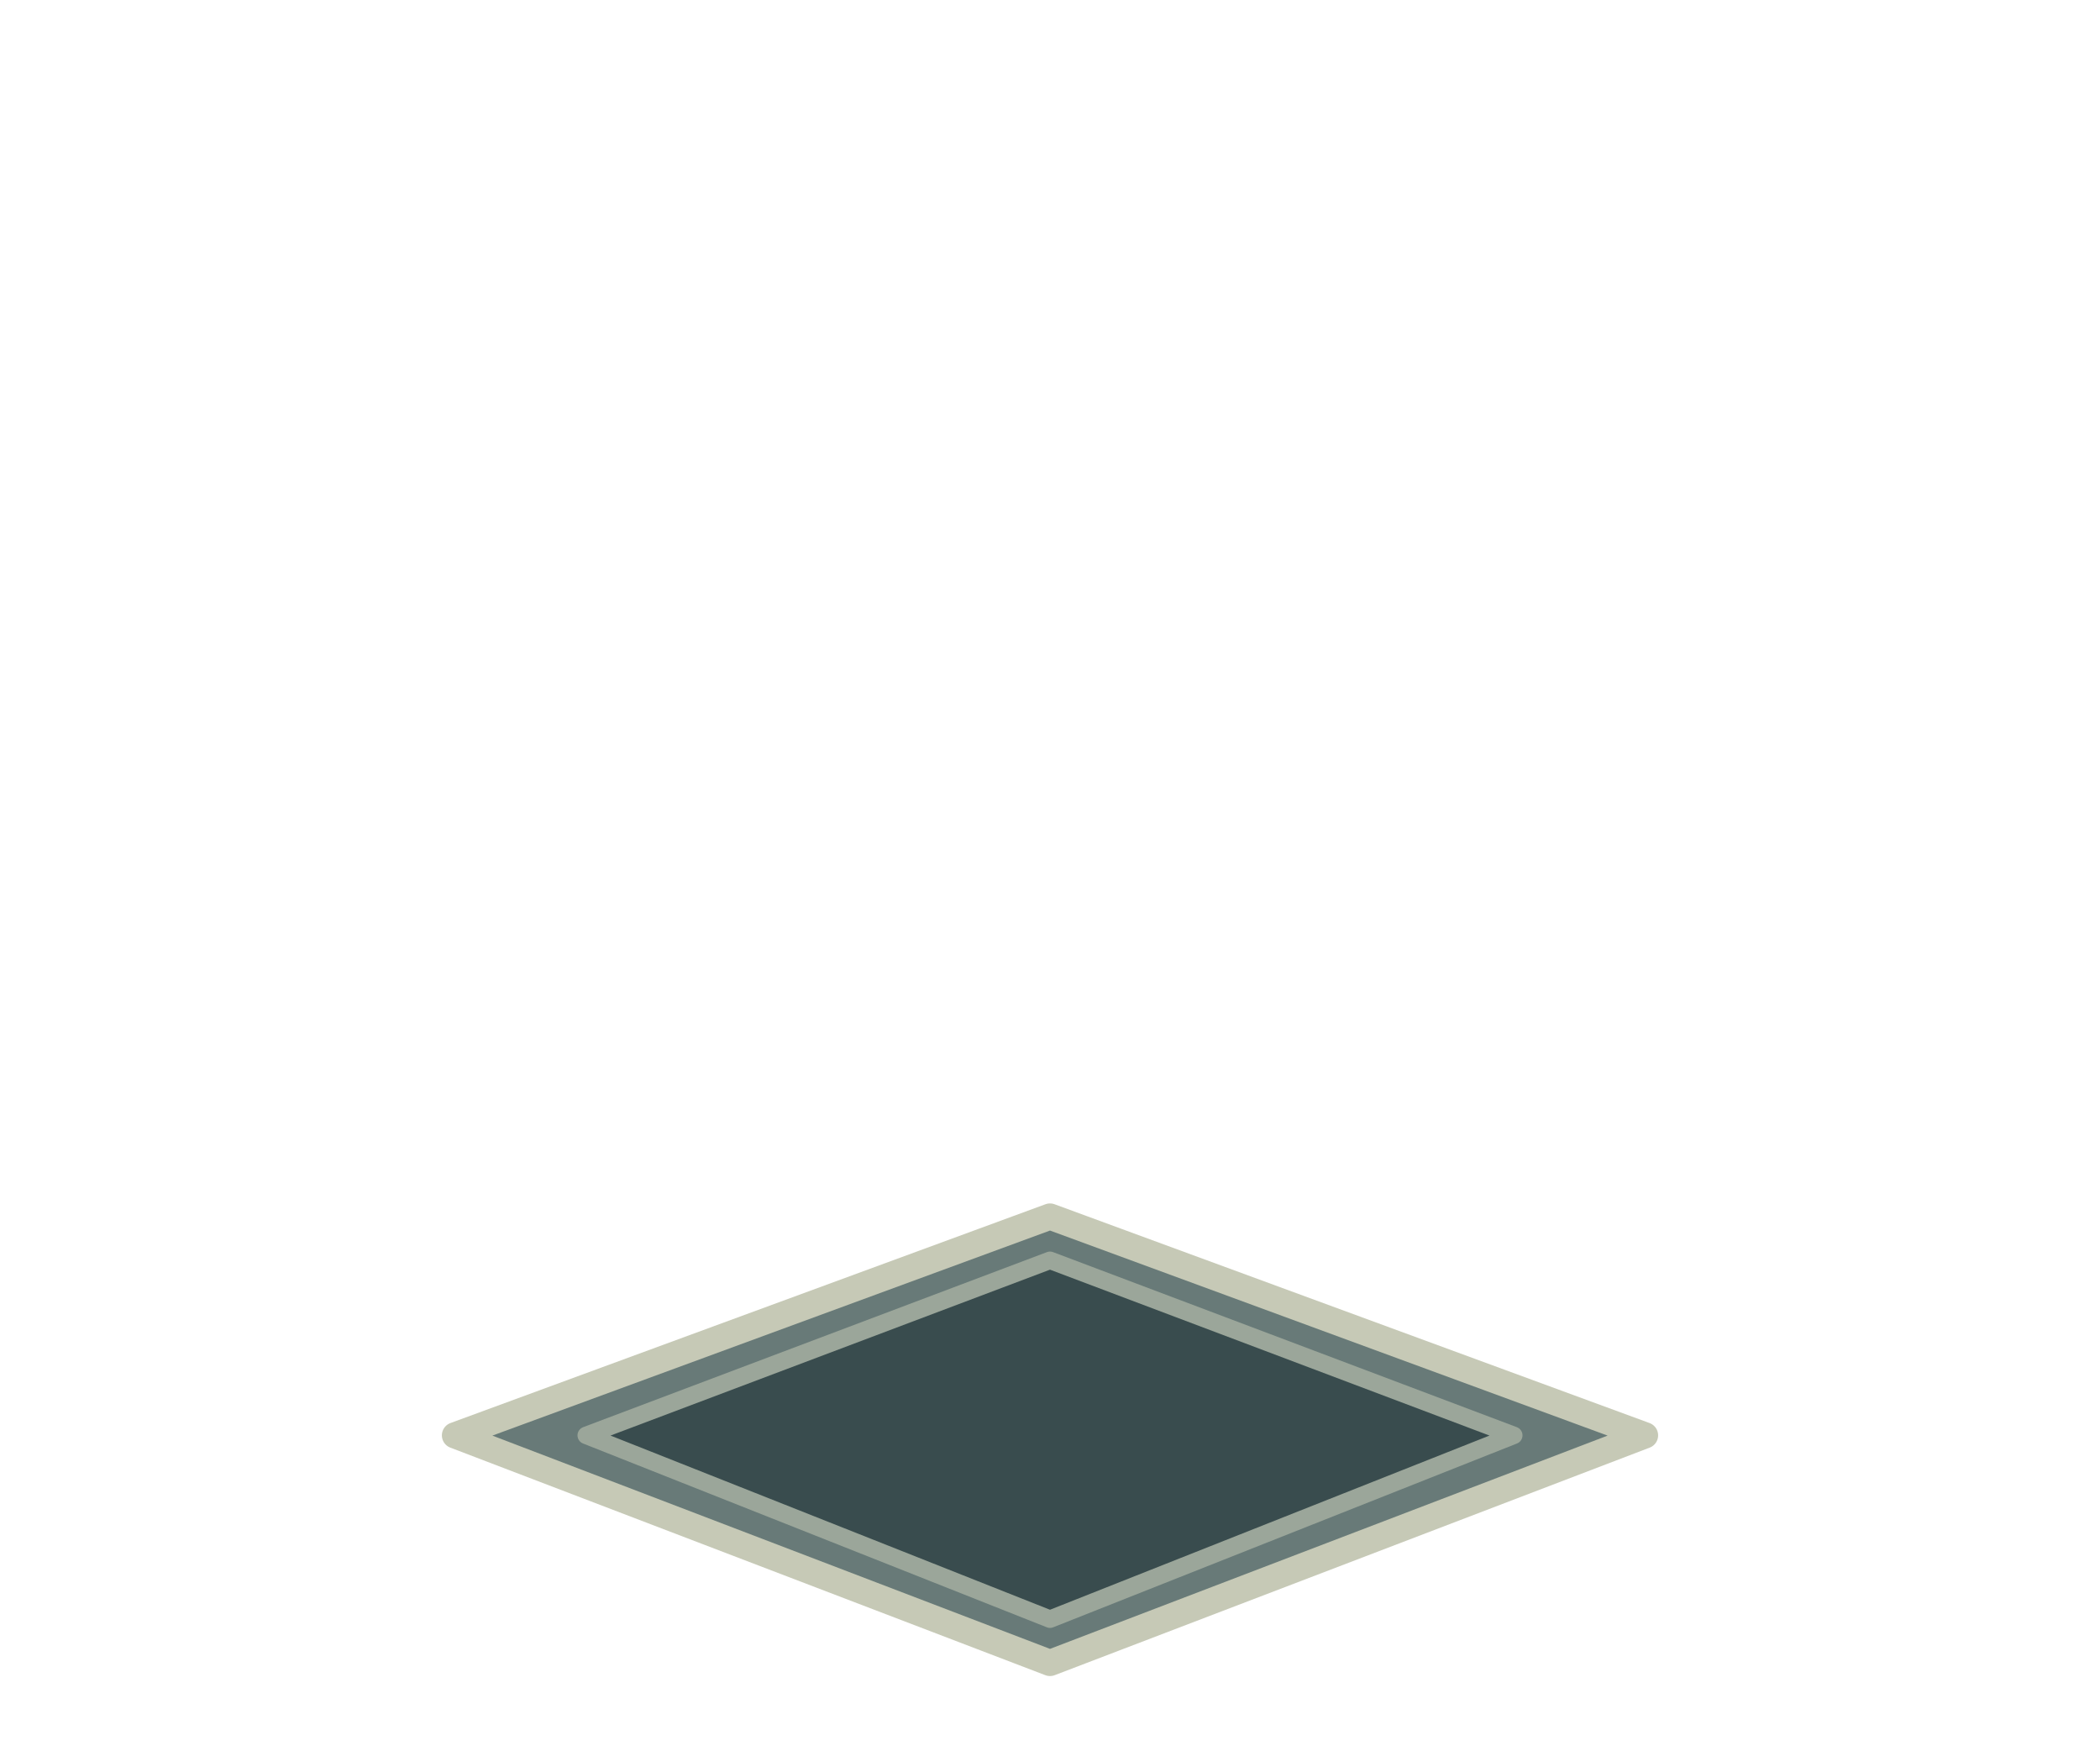
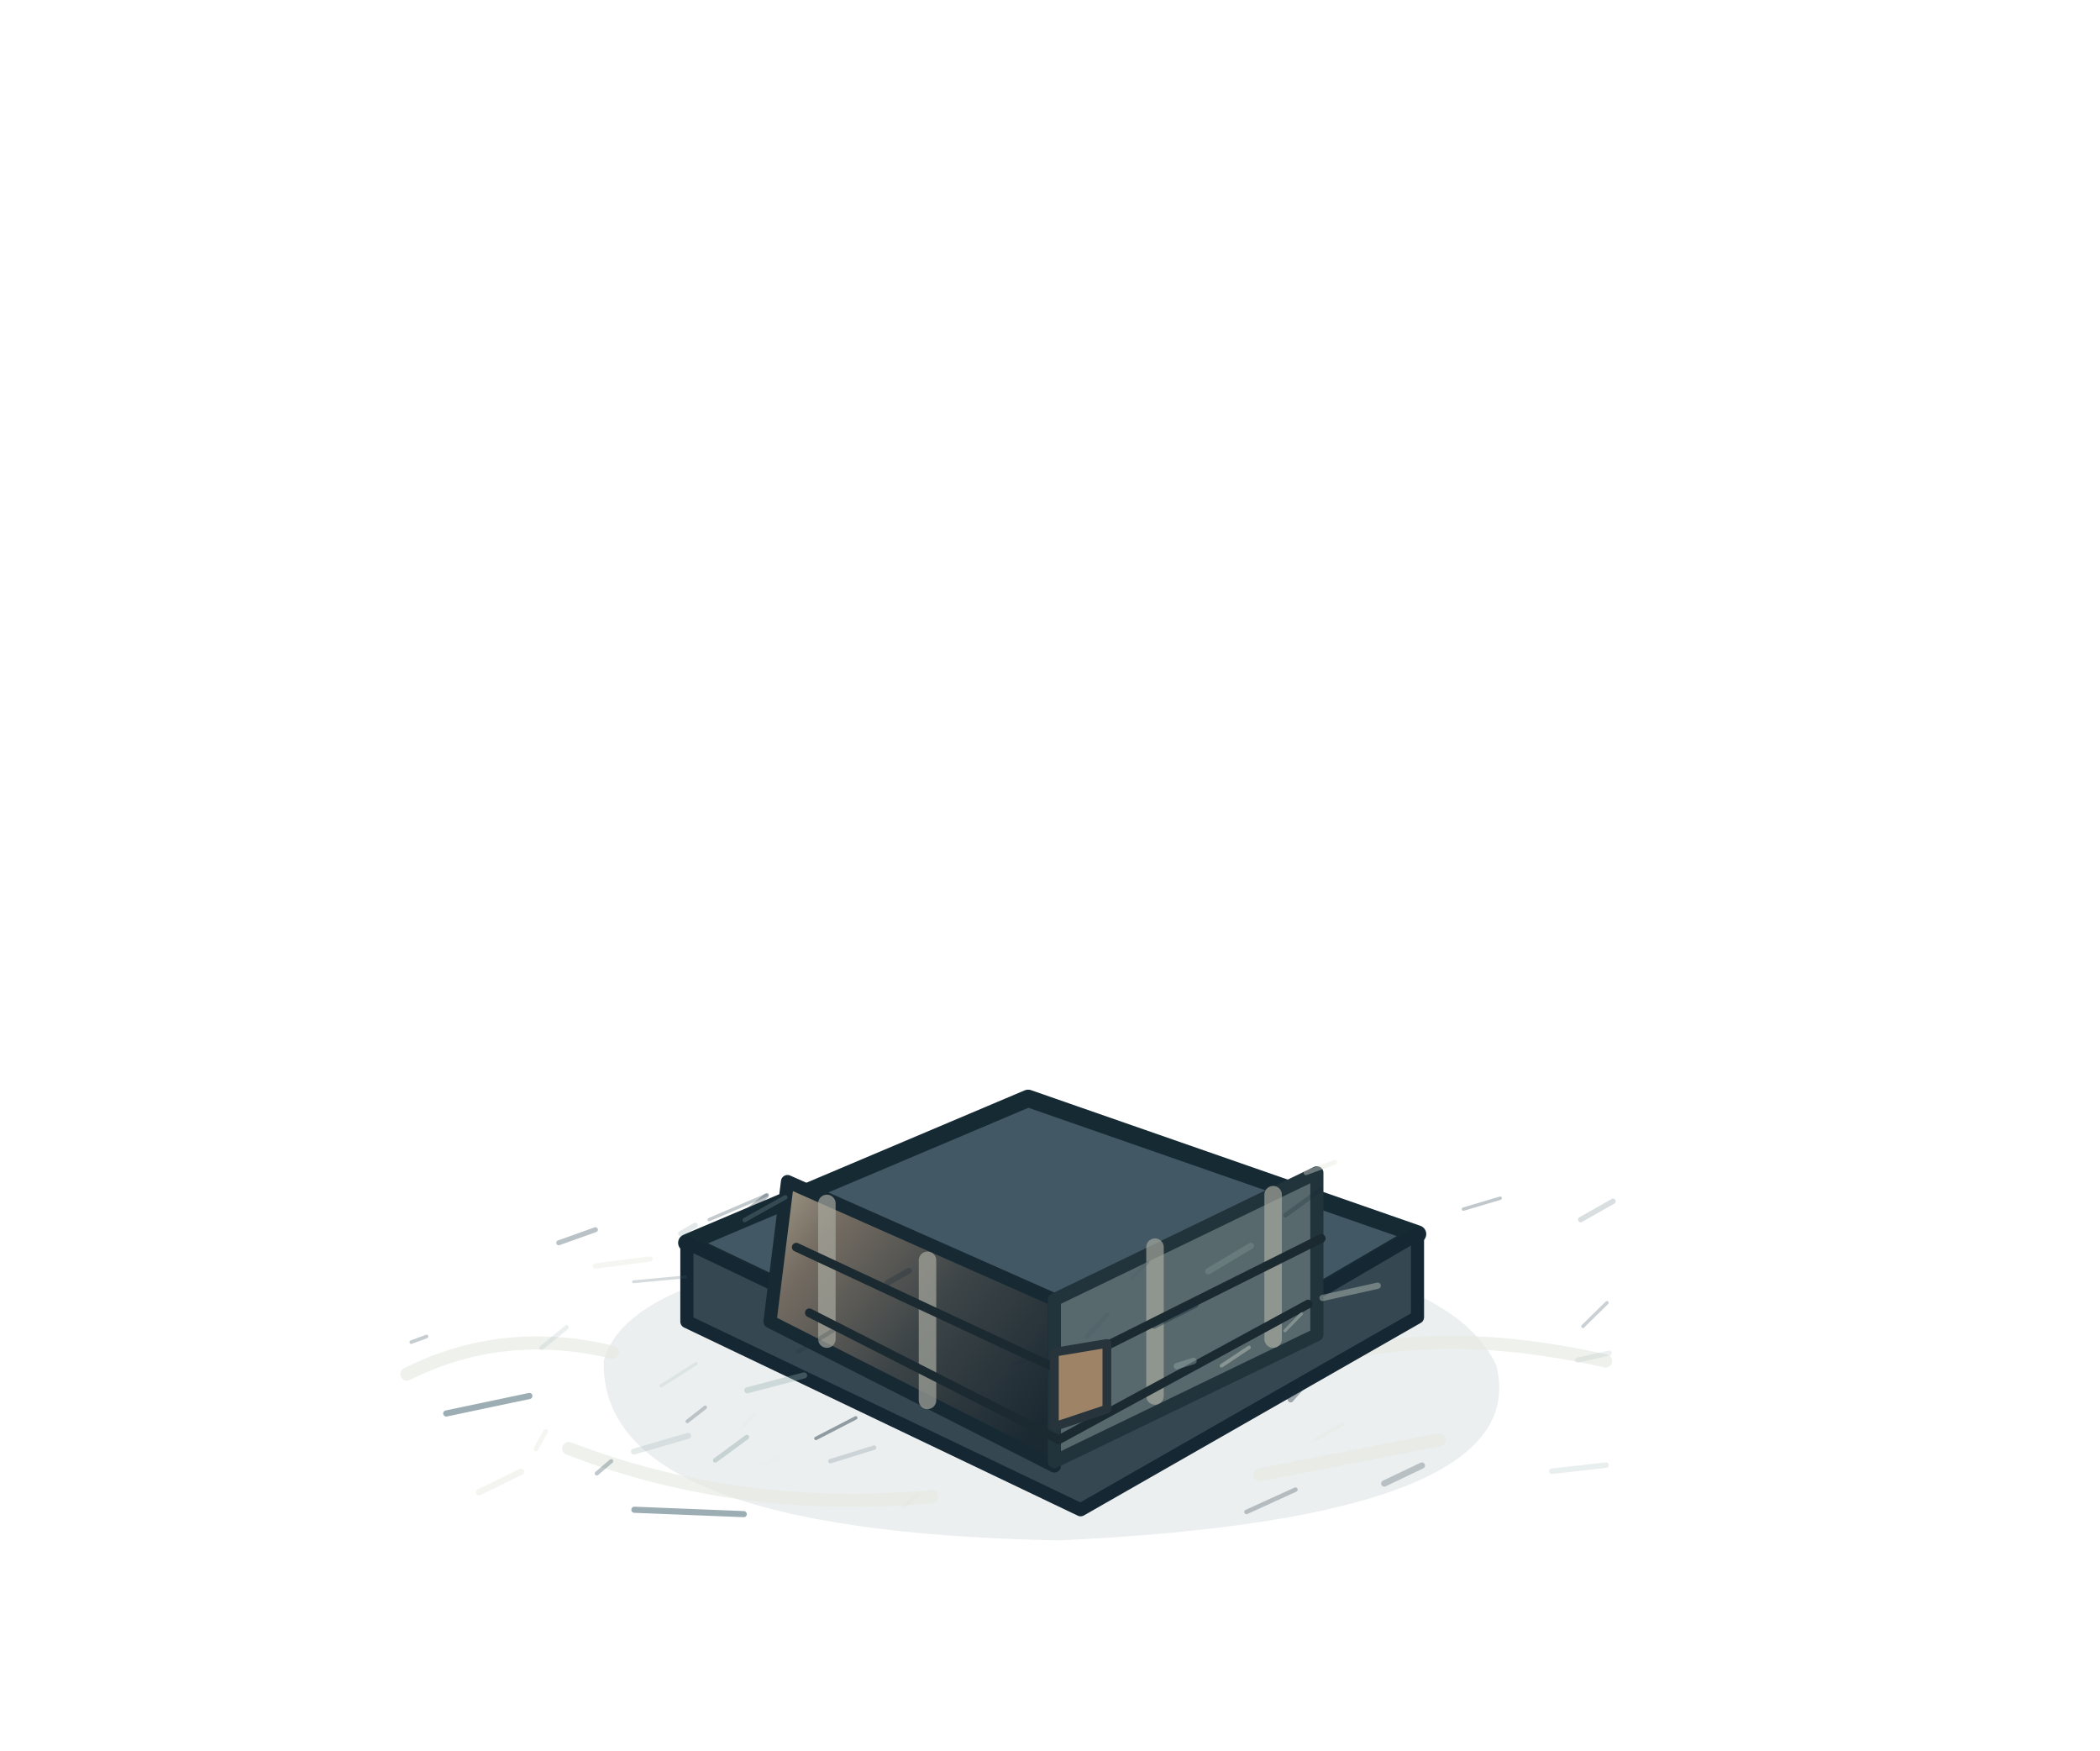
- <svg xmlns="http://www.w3.org/2000/svg" viewBox="0 0 240 200">
-   <g fill="none" stroke-linejoin="round">
-     <path d="M120 139 188 164 120 190 52 164Z" fill="#687a78" stroke="#c6c9b6" stroke-width="3" />
-     <path d="m67 164 53-20 53 20-53 21Z" fill="#394c4e" stroke="#9ba69a" stroke-width="2" />
+ <svg xmlns="http://www.w3.org/2000/svg" viewBox="0 0 480 400">
+   <defs>
+     <linearGradient id="slate" x1="0" y1="0" x2=".85" y2="1">
+       <stop stop-color="#a6b4b4" />
+       <stop offset=".24" stop-color="#667c87" />
+       <stop offset=".65" stop-color="#2c4551" />
+       <stop offset="1" stop-color="#162a35" />
+     </linearGradient>
+     <linearGradient id="snow" x1=".08" y1="0" x2=".85" y2="1">
+       <stop stop-color="#f1ede0" />
+       <stop offset=".46" stop-color="#cbd7d6" />
+       <stop offset="1" stop-color="#718e9c" />
+     </linearGradient>
+     <linearGradient id="wood" x1="0" y1="0" x2="1" y2=".8">
+       <stop stop-color="#a29b88" />
+       <stop offset=".21" stop-color="#756c62" />
+       <stop offset=".58" stop-color="#3c4447" />
+       <stop offset="1" stop-color="#1b2932" />
+     </linearGradient>
+     <linearGradient id="roof" x1=".18" y1="0" x2=".8" y2="1">
+       <stop stop-color="#96a5a9" />
+       <stop offset=".25" stop-color="#61727c" />
+       <stop offset=".54" stop-color="#394a54" />
+       <stop offset="1" stop-color="#172933" />
+     </linearGradient>
+     <linearGradient id="iron" x1="0" y1="0" x2=".86" y2="1">
+       <stop stop-color="#758992" />
+       <stop offset=".31" stop-color="#30454e" />
+       <stop offset=".69" stop-color="#1a2933" />
+       <stop offset="1" stop-color="#081820" />
+     </linearGradient>
+     <linearGradient id="bone" x1="0" y1="0" x2="1" y2="1">
+       <stop stop-color="#c4c2ae" />
+       <stop offset="1" stop-color="#4e6067" />
+     </linearGradient>
+     <radialGradient id="warm" cx=".47" cy=".52" r=".55">
+       <stop stop-color="#dd985b" stop-opacity=".67" />
+       <stop offset=".5" stop-color="#aa6b41" stop-opacity=".31" />
+       <stop offset="1" stop-color="#aa6b41" stop-opacity="0" />
+     </radialGradient>
+     <clipPath id="roofLeft">
+       <path d="M121 194L237 126 246 200 146 239Z" />
+     </clipPath>
+     <clipPath id="roofRight">
+       <path d="M237 126L361 195 337 240 246 200Z" />
+     </clipPath>
+   </defs>
+   <g stroke-linecap="round" stroke-linejoin="round">
+     <g opacity=".95">
+       <path d="M138 311Q145 285 240 283Q329 284 342 312Q351 347 242 352Q137 350 138 311Z" fill="#7b9198" opacity=".16" />
+       <path d="M93 314q22-11 47-5m158 3q29-10 69-1m-237 20q39 15 83 11m75-5 41-8" fill="none" stroke="#e5e9e1" stroke-width="3" stroke-linejoin="round" stroke-linecap="round" opacity=".65" />
+       <path d="M102 323l19-4m177-4-17 6m-136 24 25 1" fill="none" stroke="#637d87" stroke-width="1.4" stroke-linejoin="round" stroke-linecap="round" opacity=".66" />
+     </g>
+     <g>
+       <path d="M157 284L235 251 324 282 247 327Z" fill="#425865" stroke="#162a34" stroke-width="4" stroke-linejoin="round" stroke-linecap="round" />
+       <path d="M157 284v18l90 43 77-44v-19l-77 45Z" fill="#354852" stroke="#142732" stroke-width="3" stroke-linejoin="round" stroke-linecap="round" />
+       <path d="M180 270l61 27v38l-65-33Z" fill="url(#wood)" stroke="#172a34" stroke-width="3" stroke-linejoin="round" stroke-linecap="round" />
+       <path d="M241 297l60-29v37l-60 29Z" fill="#57696c" stroke="#21333b" stroke-width="3" stroke-linejoin="round" stroke-linecap="round" />
+       <path d="M189 275v31m23-18v32m52-35v34m27-46v33" fill="none" stroke="#a8aaa0" stroke-width="4" stroke-linejoin="round" stroke-linecap="round" opacity=".68" />
+       <path d="M182 285l60 28 60-30M185 300l57 29 57-31" fill="none" stroke="#1b2931" stroke-width="2" stroke-linejoin="round" stroke-linecap="round" />
+       <path d="M241 309l12-2v15l-12 4Z" fill="#9e8367" stroke="#27343c" stroke-width="2" stroke-linejoin="round" stroke-linecap="round" />
+       <g pointer-events="none">
+         <path d="M298.5 268.0l6.6 -2.4" fill="none" stroke="#e6e8de" stroke-width="1.07" stroke-linejoin="round" stroke-linecap="round" opacity="0.39" />
+         <path d="M202.8 293.2l4.9 -2.8" fill="none" stroke="#172b38" stroke-width="1.36" stroke-linejoin="round" stroke-linecap="round" opacity="0.29" />
+         <path d="M123.8 308.0l5.7 -4.7" fill="none" stroke="#96acaf" stroke-width="1.00" stroke-linejoin="round" stroke-linecap="round" opacity="0.19" />
+         <path d="M162.1 278.7l13.3 -5.7" fill="none" stroke="#475e69" stroke-width="0.76" stroke-linejoin="round" stroke-linecap="round" opacity="0.33" />
+         <path d="M279.2 312.1l6.3 -4.2" fill="none" stroke="#e6e8de" stroke-width="0.82" stroke-linejoin="round" stroke-linecap="round" opacity="0.35" />
+         <path d="M171.0 276.6l4.1 -3.3" fill="none" stroke="#172b38" stroke-width="1.15" stroke-linejoin="round" stroke-linecap="round" opacity="0.30" />
+         <path d="M354.7 336.2l12.4 -1.4" fill="none" stroke="#96acaf" stroke-width="1.25" stroke-linejoin="round" stroke-linecap="round" opacity="0.21" />
+         <path d="M94.0 306.7l3.5 -1.3" fill="none" stroke="#475e69" stroke-width="0.82" stroke-linejoin="round" stroke-linecap="round" opacity="0.31" />
+         <path d="M169.6 326.3l2.9 -3.3" fill="none" stroke="#e6e8de" stroke-width="0.69" stroke-linejoin="round" stroke-linecap="round" opacity="0.29" />
+         <path d="M293.8 277.7l8.1 -5.9" fill="none" stroke="#172b38" stroke-width="1.03" stroke-linejoin="round" stroke-linecap="round" opacity="0.26" />
+         <path d="M170.2 278.8l9.3 -5.2" fill="none" stroke="#96acaf" stroke-width="0.99" stroke-linejoin="round" stroke-linecap="round" opacity="0.24" />
+         <path d="M258.6 292.2l3.8 -3.8" fill="none" stroke="#475e69" stroke-width="0.67" stroke-linejoin="round" stroke-linecap="round" opacity="0.29" />
+         <path d="M206.5 344.3l3.3 -2.7" fill="none" stroke="#e6e8de" stroke-width="0.77" stroke-linejoin="round" stroke-linecap="round" opacity="0.42" />
+         <path d="M284.9 345.5l11.2 -5.1" fill="none" stroke="#172b38" stroke-width="1.02" stroke-linejoin="round" stroke-linecap="round" opacity="0.26" />
+         <path d="M155.6 281.9l3.3 -1.9" fill="none" stroke="#96acaf" stroke-width="1.21" stroke-linejoin="round" stroke-linecap="round" opacity="0.27" />
+         <path d="M361.3 278.7l7.4 -4.2" fill="none" stroke="#475e69" stroke-width="1.21" stroke-linejoin="round" stroke-linecap="round" opacity="0.21" />
+         <path d="M174.5 334.6l3.1 -1.4" fill="none" stroke="#e6e8de" stroke-width="1.09" stroke-linejoin="round" stroke-linecap="round" opacity="0.19" />
+         <path d="M263.8 303.0l9.5 -4.8" fill="none" stroke="#172b38" stroke-width="1.26" stroke-linejoin="round" stroke-linecap="round" opacity="0.42" />
+         <path d="M163.5 333.7l7.2 -5.3" fill="none" stroke="#96acaf" stroke-width="1.07" stroke-linejoin="round" stroke-linecap="round" opacity="0.43" />
+         <path d="M334.5 276.3l8.4 -2.5" fill="none" stroke="#475e69" stroke-width="0.77" stroke-linejoin="round" stroke-linecap="round" opacity="0.34" />
+         <path d="M109.5 341.0l9.6 -4.7" fill="none" stroke="#e6e8de" stroke-width="1.44" stroke-linejoin="round" stroke-linecap="round" opacity="0.44" />
+         <path d="M186.5 328.7l9.1 -4.7" fill="none" stroke="#172b38" stroke-width="0.78" stroke-linejoin="round" stroke-linecap="round" opacity="0.43" />
+         <path d="M170.8 317.7l13.0 -3.4" fill="none" stroke="#96acaf" stroke-width="1.39" stroke-linejoin="round" stroke-linecap="round" opacity="0.35" />
+         <path d="M136.4 336.7l3.3 -2.8" fill="none" stroke="#475e69" stroke-width="0.94" stroke-linejoin="round" stroke-linecap="round" opacity="0.34" />
+         <path d="M300.8 328.9l6.2 -3.5" fill="none" stroke="#e6e8de" stroke-width="0.72" stroke-linejoin="round" stroke-linecap="round" opacity="0.42" />
+         <path d="M157.1 324.8l4.1 -3.2" fill="none" stroke="#172b38" stroke-width="0.82" stroke-linejoin="round" stroke-linecap="round" opacity="0.23" />
+         <path d="M144.9 331.7l12.4 -3.6" fill="none" stroke="#96acaf" stroke-width="1.36" stroke-linejoin="round" stroke-linecap="round" opacity="0.25" />
+         <path d="M144.8 292.9l11.8 -1.1" fill="none" stroke="#475e69" stroke-width="0.65" stroke-linejoin="round" stroke-linecap="round" opacity="0.23" />
+         <path d="M302.3 296.6l12.6 -2.8" fill="none" stroke="#e6e8de" stroke-width="1.43" stroke-linejoin="round" stroke-linecap="round" opacity="0.35" />
+         <path d="M182.5 308.8l9.6 -5.8" fill="none" stroke="#172b38" stroke-width="0.95" stroke-linejoin="round" stroke-linecap="round" opacity="0.20" />
+         <path d="M360.6 310.8l7.2 -1.6" fill="none" stroke="#96acaf" stroke-width="1.17" stroke-linejoin="round" stroke-linecap="round" opacity="0.18" />
+         <path d="M127.7 284.0l8.4 -3.0" fill="none" stroke="#475e69" stroke-width="1.13" stroke-linejoin="round" stroke-linecap="round" opacity="0.38" />
+         <path d="M122.5 331.1l2.2 -4.0" fill="none" stroke="#e6e8de" stroke-width="1.08" stroke-linejoin="round" stroke-linecap="round" opacity="0.41" />
+         <path d="M232.0 311.6l5.9 -1.3" fill="none" stroke="#172b38" stroke-width="0.74" stroke-linejoin="round" stroke-linecap="round" opacity="0.21" />
+         <path d="M151.1 316.7l8.0 -5.1" fill="none" stroke="#96acaf" stroke-width="0.72" stroke-linejoin="round" stroke-linecap="round" opacity="0.18" />
+         <path d="M248.5 305.4l4.6 -5.0" fill="none" stroke="#475e69" stroke-width="1.08" stroke-linejoin="round" stroke-linecap="round" opacity="0.36" />
+         <path d="M136.1 289.3l12.5 -1.6" fill="none" stroke="#e6e8de" stroke-width="1.20" stroke-linejoin="round" stroke-linecap="round" opacity="0.38" />
+         <path d="M316.4 339.0l8.6 -4.1" fill="none" stroke="#172b38" stroke-width="1.43" stroke-linejoin="round" stroke-linecap="round" opacity="0.24" />
+         <path d="M276.2 290.5l9.7 -5.8" fill="none" stroke="#96acaf" stroke-width="1.44" stroke-linejoin="round" stroke-linecap="round" opacity="0.26" />
+         <path d="M361.8 303.1l5.5 -5.4" fill="none" stroke="#475e69" stroke-width="0.78" stroke-linejoin="round" stroke-linecap="round" opacity="0.29" />
+         <path d="M293.7 304.1l3.8 -3.9" fill="none" stroke="#e6e8de" stroke-width="0.70" stroke-linejoin="round" stroke-linecap="round" opacity="0.31" />
+         <path d="M295.0 319.8l2.4 -2.7" fill="none" stroke="#172b38" stroke-width="1.34" stroke-linejoin="round" stroke-linecap="round" opacity="0.38" />
+         <path d="M269.0 312.2l3.8 -1.2" fill="none" stroke="#96acaf" stroke-width="1.47" stroke-linejoin="round" stroke-linecap="round" opacity="0.43" />
+         <path d="M189.8 333.9l10.0 -3.1" fill="none" stroke="#475e69" stroke-width="1.01" stroke-linejoin="round" stroke-linecap="round" opacity="0.19" />
+       </g>
+     </g>
  </g>
</svg>
